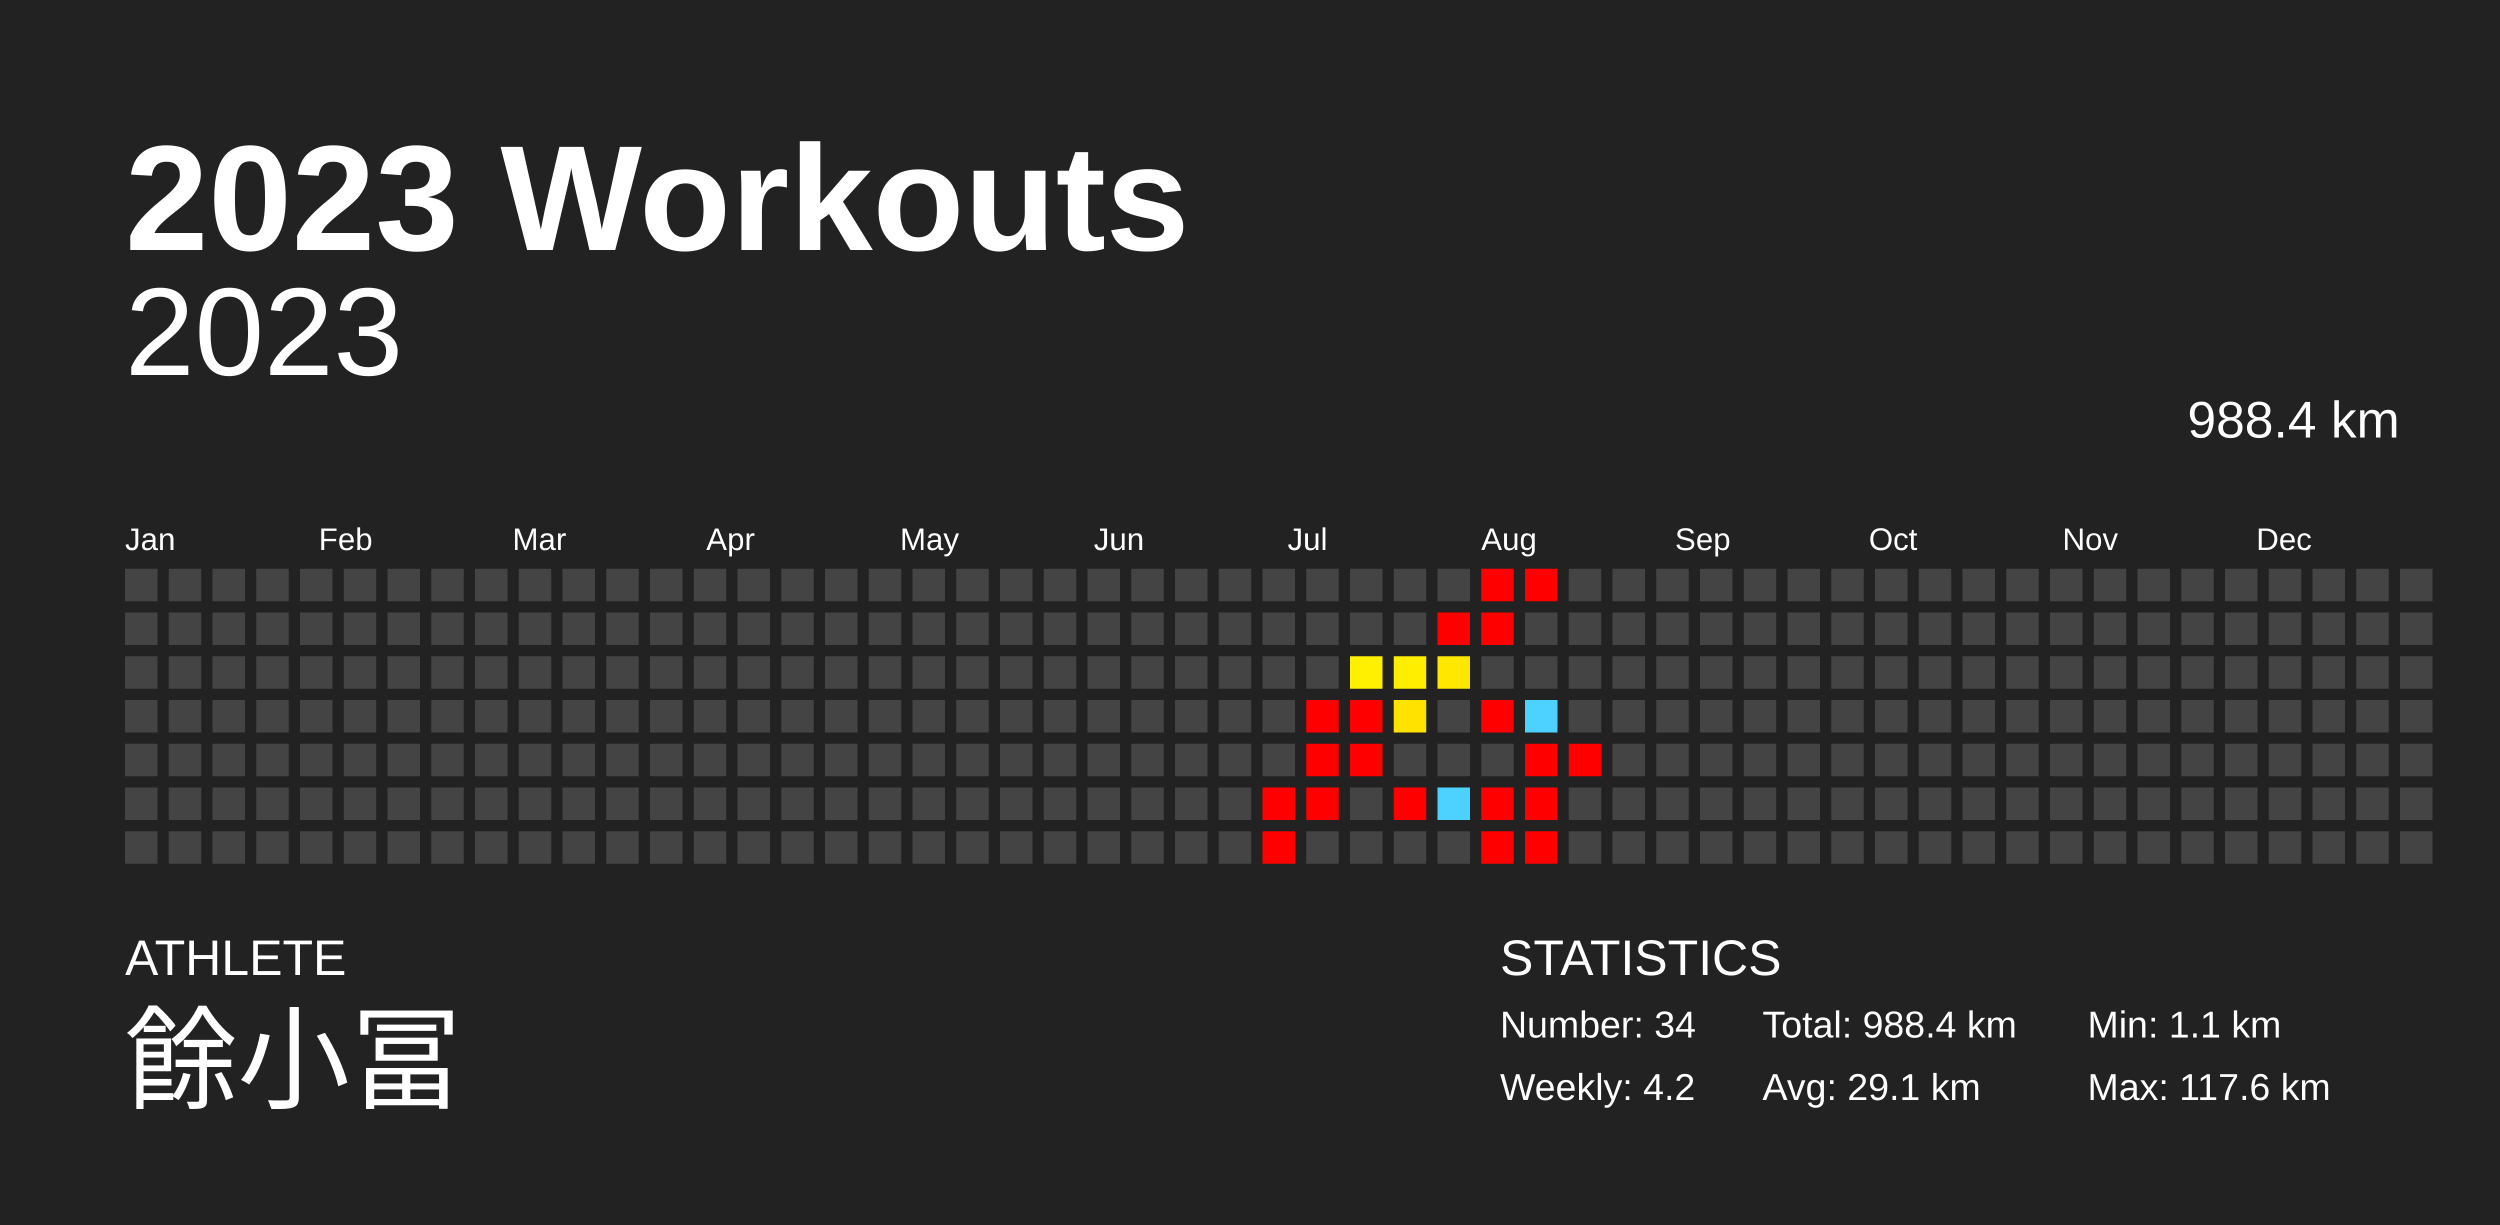
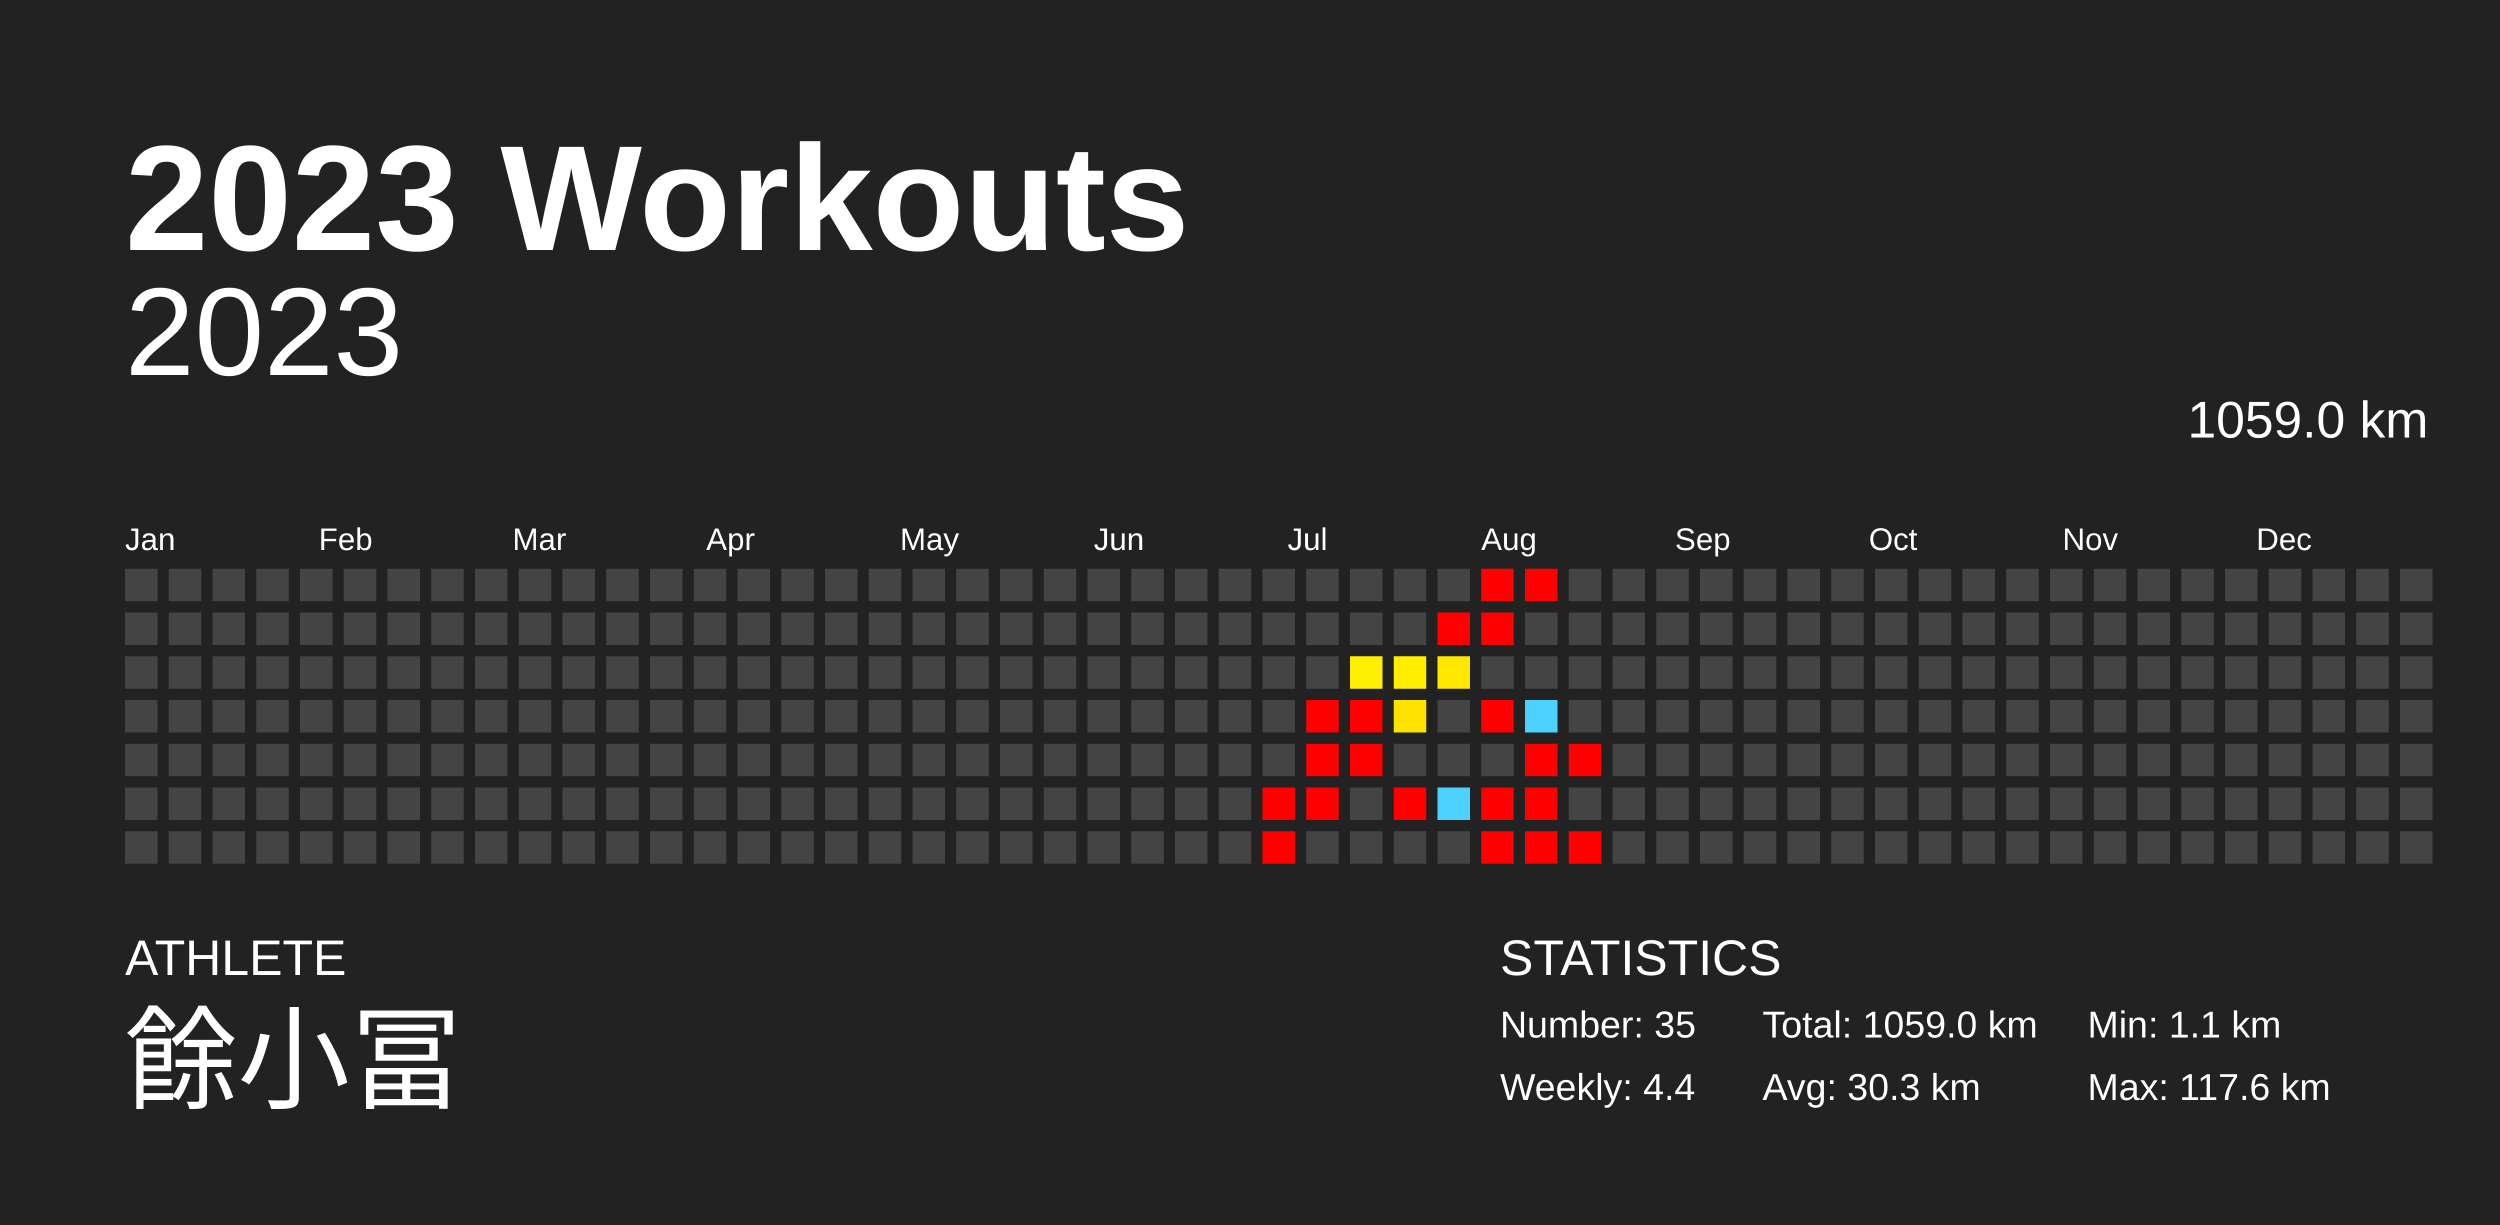
<svg xmlns="http://www.w3.org/2000/svg" baseProfile="full" height="98mm" version="1.1" viewBox="0,0,200,98" width="200mm">
  <defs />
  <rect fill="#222222" height="98" width="200" x="0" y="0" />
  <text fill="#FFFFFF" style="font-size:12px; font-family:Arial; font-weight:bold;" x="10" y="20">2023 Workouts</text>
  <text fill="#FFFFFF" style="font-size:4px; font-family:Arial" x="10" y="78">ATHLETE</text>
  <text fill="#FFFFFF" style="font-size:9px; font-family:Arial" x="10" y="88">餘小冨</text>
  <text fill="#FFFFFF" style="font-size:4px; font-family:Arial" x="120" y="78">STATISTICS</text>
-   <text fill="#FFFFFF" style="font-size:3px; font-family:Arial" x="120" y="83">Number: 34</text>
-   <text fill="#FFFFFF" style="font-size:3px; font-family:Arial" x="120" y="88">Weekly: 4.2</text>
-   <text fill="#FFFFFF" style="font-size:3px; font-family:Arial" x="141" y="83">Total: 988.4 km</text>
-   <text fill="#FFFFFF" style="font-size:3px; font-family:Arial" x="141" y="88">Avg: 29.1 km</text>
+   <text fill="#FFFFFF" style="font-size:3px; font-family:Arial" x="120" y="83">Number: 35</text>
+   <text fill="#FFFFFF" style="font-size:3px; font-family:Arial" x="120" y="88">Weekly: 4.4</text>
+   <text fill="#FFFFFF" style="font-size:3px; font-family:Arial" x="141" y="83">Total: 1059.0 km</text>
+   <text fill="#FFFFFF" style="font-size:3px; font-family:Arial" x="141" y="88">Avg: 30.3 km</text>
  <text fill="#FFFFFF" style="font-size:3px; font-family:Arial" x="167" y="83">Min: 1.1 km</text>
  <text fill="#FFFFFF" style="font-size:3px; font-family:Arial" x="167" y="88">Max: 117.6 km</text>
  <text alignment-baseline="hanging" fill="#FFFFFF" style="font-size:10.0px; font-family:Arial;" x="10" y="30">2023</text>
-   <text alignment-baseline="hanging" fill="#FFFFFF" style="font-size:4.125px; font-family:Arial;" x="175" y="35">988.4 km</text>
+   <text alignment-baseline="hanging" fill="#FFFFFF" style="font-size:4.125px; font-family:Arial;" x="175" y="35">1059.0 km</text>
  <text fill="#FFFFFF" style="font-size:2.5px; font-family:Arial" x="10.0" y="44">Jan</text>
  <text fill="#FFFFFF" style="font-size:2.5px; font-family:Arial" x="25.5" y="44">Feb</text>
  <text fill="#FFFFFF" style="font-size:2.5px; font-family:Arial" x="41.0" y="44">Mar</text>
  <text fill="#FFFFFF" style="font-size:2.5px; font-family:Arial" x="56.5" y="44">Apr</text>
  <text fill="#FFFFFF" style="font-size:2.5px; font-family:Arial" x="72.0" y="44">May</text>
  <text fill="#FFFFFF" style="font-size:2.5px; font-family:Arial" x="87.5" y="44">Jun</text>
  <text fill="#FFFFFF" style="font-size:2.5px; font-family:Arial" x="103.0" y="44">Jul</text>
  <text fill="#FFFFFF" style="font-size:2.5px; font-family:Arial" x="118.5" y="44">Aug</text>
  <text fill="#FFFFFF" style="font-size:2.5px; font-family:Arial" x="134.0" y="44">Sep</text>
  <text fill="#FFFFFF" style="font-size:2.5px; font-family:Arial" x="149.5" y="44">Oct</text>
  <text fill="#FFFFFF" style="font-size:2.5px; font-family:Arial" x="165.0" y="44">Nov</text>
  <text fill="#FFFFFF" style="font-size:2.5px; font-family:Arial" x="180.5" y="44">Dec</text>
  <rect fill="#444444" height="2.6" width="2.6" x="10.0" y="45.5" />
  <rect fill="#444444" height="2.6" width="2.6" x="10.0" y="49.0" />
  <rect fill="#444444" height="2.6" width="2.6" x="10.0" y="52.5" />
  <rect fill="#444444" height="2.6" width="2.6" x="10.0" y="56.0" />
  <rect fill="#444444" height="2.6" width="2.6" x="10.0" y="59.5" />
  <rect fill="#444444" height="2.6" width="2.6" x="10.0" y="63.0" />
  <rect fill="#444444" height="2.6" width="2.6" x="10.0" y="66.5" />
  <rect fill="#444444" height="2.6" width="2.6" x="13.5" y="45.5" />
  <rect fill="#444444" height="2.6" width="2.6" x="13.5" y="49.0" />
  <rect fill="#444444" height="2.6" width="2.6" x="13.5" y="52.5" />
  <rect fill="#444444" height="2.6" width="2.6" x="13.5" y="56.0" />
  <rect fill="#444444" height="2.6" width="2.6" x="13.5" y="59.5" />
  <rect fill="#444444" height="2.6" width="2.6" x="13.5" y="63.0" />
  <rect fill="#444444" height="2.6" width="2.6" x="13.5" y="66.5" />
  <rect fill="#444444" height="2.6" width="2.6" x="17.0" y="45.5" />
  <rect fill="#444444" height="2.6" width="2.6" x="17.0" y="49.0" />
  <rect fill="#444444" height="2.6" width="2.6" x="17.0" y="52.5" />
  <rect fill="#444444" height="2.6" width="2.6" x="17.0" y="56.0" />
  <rect fill="#444444" height="2.6" width="2.6" x="17.0" y="59.5" />
  <rect fill="#444444" height="2.6" width="2.6" x="17.0" y="63.0" />
  <rect fill="#444444" height="2.6" width="2.6" x="17.0" y="66.5" />
  <rect fill="#444444" height="2.6" width="2.6" x="20.5" y="45.5" />
  <rect fill="#444444" height="2.6" width="2.6" x="20.5" y="49.0" />
  <rect fill="#444444" height="2.6" width="2.6" x="20.5" y="52.5" />
  <rect fill="#444444" height="2.6" width="2.6" x="20.5" y="56.0" />
  <rect fill="#444444" height="2.6" width="2.6" x="20.5" y="59.5" />
  <rect fill="#444444" height="2.6" width="2.6" x="20.5" y="63.0" />
  <rect fill="#444444" height="2.6" width="2.6" x="20.5" y="66.5" />
  <rect fill="#444444" height="2.6" width="2.6" x="24.0" y="45.5" />
  <rect fill="#444444" height="2.6" width="2.6" x="24.0" y="49.0" />
  <rect fill="#444444" height="2.6" width="2.6" x="24.0" y="52.5" />
  <rect fill="#444444" height="2.6" width="2.6" x="24.0" y="56.0" />
  <rect fill="#444444" height="2.6" width="2.6" x="24.0" y="59.5" />
  <rect fill="#444444" height="2.6" width="2.6" x="24.0" y="63.0" />
  <rect fill="#444444" height="2.6" width="2.6" x="24.0" y="66.5" />
  <rect fill="#444444" height="2.6" width="2.6" x="27.5" y="45.5" />
  <rect fill="#444444" height="2.6" width="2.6" x="27.5" y="49.0" />
  <rect fill="#444444" height="2.6" width="2.6" x="27.5" y="52.5" />
  <rect fill="#444444" height="2.6" width="2.6" x="27.5" y="56.0" />
  <rect fill="#444444" height="2.6" width="2.6" x="27.5" y="59.5" />
  <rect fill="#444444" height="2.6" width="2.6" x="27.5" y="63.0" />
  <rect fill="#444444" height="2.6" width="2.6" x="27.5" y="66.5" />
  <rect fill="#444444" height="2.6" width="2.6" x="31.0" y="45.5" />
  <rect fill="#444444" height="2.6" width="2.6" x="31.0" y="49.0" />
  <rect fill="#444444" height="2.6" width="2.6" x="31.0" y="52.5" />
  <rect fill="#444444" height="2.6" width="2.6" x="31.0" y="56.0" />
  <rect fill="#444444" height="2.6" width="2.6" x="31.0" y="59.5" />
  <rect fill="#444444" height="2.6" width="2.6" x="31.0" y="63.0" />
  <rect fill="#444444" height="2.6" width="2.6" x="31.0" y="66.5" />
  <rect fill="#444444" height="2.6" width="2.6" x="34.5" y="45.5" />
  <rect fill="#444444" height="2.6" width="2.6" x="34.5" y="49.0" />
  <rect fill="#444444" height="2.6" width="2.6" x="34.5" y="52.5" />
  <rect fill="#444444" height="2.6" width="2.6" x="34.5" y="56.0" />
  <rect fill="#444444" height="2.6" width="2.6" x="34.5" y="59.5" />
  <rect fill="#444444" height="2.6" width="2.6" x="34.5" y="63.0" />
  <rect fill="#444444" height="2.6" width="2.6" x="34.5" y="66.5" />
  <rect fill="#444444" height="2.6" width="2.6" x="38.0" y="45.5" />
  <rect fill="#444444" height="2.6" width="2.6" x="38.0" y="49.0" />
  <rect fill="#444444" height="2.6" width="2.6" x="38.0" y="52.5" />
  <rect fill="#444444" height="2.6" width="2.6" x="38.0" y="56.0" />
  <rect fill="#444444" height="2.6" width="2.6" x="38.0" y="59.5" />
  <rect fill="#444444" height="2.6" width="2.6" x="38.0" y="63.0" />
  <rect fill="#444444" height="2.6" width="2.6" x="38.0" y="66.5" />
  <rect fill="#444444" height="2.6" width="2.6" x="41.5" y="45.5" />
  <rect fill="#444444" height="2.6" width="2.6" x="41.5" y="49.0" />
  <rect fill="#444444" height="2.6" width="2.6" x="41.5" y="52.5" />
  <rect fill="#444444" height="2.6" width="2.6" x="41.5" y="56.0" />
  <rect fill="#444444" height="2.6" width="2.6" x="41.5" y="59.5" />
  <rect fill="#444444" height="2.6" width="2.6" x="41.5" y="63.0" />
  <rect fill="#444444" height="2.6" width="2.6" x="41.5" y="66.5" />
  <rect fill="#444444" height="2.6" width="2.6" x="45.0" y="45.5" />
  <rect fill="#444444" height="2.6" width="2.6" x="45.0" y="49.0" />
  <rect fill="#444444" height="2.6" width="2.6" x="45.0" y="52.5" />
  <rect fill="#444444" height="2.6" width="2.6" x="45.0" y="56.0" />
  <rect fill="#444444" height="2.6" width="2.6" x="45.0" y="59.5" />
  <rect fill="#444444" height="2.6" width="2.6" x="45.0" y="63.0" />
  <rect fill="#444444" height="2.6" width="2.6" x="45.0" y="66.5" />
  <rect fill="#444444" height="2.6" width="2.6" x="48.5" y="45.5" />
  <rect fill="#444444" height="2.6" width="2.6" x="48.5" y="49.0" />
  <rect fill="#444444" height="2.6" width="2.6" x="48.5" y="52.5" />
  <rect fill="#444444" height="2.6" width="2.6" x="48.5" y="56.0" />
  <rect fill="#444444" height="2.6" width="2.6" x="48.5" y="59.5" />
  <rect fill="#444444" height="2.6" width="2.6" x="48.5" y="63.0" />
  <rect fill="#444444" height="2.6" width="2.6" x="48.5" y="66.5" />
  <rect fill="#444444" height="2.6" width="2.6" x="52.0" y="45.5" />
  <rect fill="#444444" height="2.6" width="2.6" x="52.0" y="49.0" />
  <rect fill="#444444" height="2.6" width="2.6" x="52.0" y="52.5" />
  <rect fill="#444444" height="2.6" width="2.6" x="52.0" y="56.0" />
  <rect fill="#444444" height="2.6" width="2.6" x="52.0" y="59.5" />
  <rect fill="#444444" height="2.6" width="2.6" x="52.0" y="63.0" />
  <rect fill="#444444" height="2.6" width="2.6" x="52.0" y="66.5" />
  <rect fill="#444444" height="2.6" width="2.6" x="55.5" y="45.5" />
  <rect fill="#444444" height="2.6" width="2.6" x="55.5" y="49.0" />
  <rect fill="#444444" height="2.6" width="2.6" x="55.5" y="52.5" />
  <rect fill="#444444" height="2.6" width="2.6" x="55.5" y="56.0" />
  <rect fill="#444444" height="2.6" width="2.6" x="55.5" y="59.5" />
  <rect fill="#444444" height="2.6" width="2.6" x="55.5" y="63.0" />
  <rect fill="#444444" height="2.6" width="2.6" x="55.5" y="66.5" />
  <rect fill="#444444" height="2.6" width="2.6" x="59.0" y="45.5" />
  <rect fill="#444444" height="2.6" width="2.6" x="59.0" y="49.0" />
  <rect fill="#444444" height="2.6" width="2.6" x="59.0" y="52.5" />
  <rect fill="#444444" height="2.6" width="2.6" x="59.0" y="56.0" />
  <rect fill="#444444" height="2.6" width="2.6" x="59.0" y="59.5" />
  <rect fill="#444444" height="2.6" width="2.6" x="59.0" y="63.0" />
  <rect fill="#444444" height="2.6" width="2.6" x="59.0" y="66.5" />
  <rect fill="#444444" height="2.6" width="2.6" x="62.5" y="45.5" />
  <rect fill="#444444" height="2.6" width="2.6" x="62.5" y="49.0" />
  <rect fill="#444444" height="2.6" width="2.6" x="62.5" y="52.5" />
  <rect fill="#444444" height="2.6" width="2.6" x="62.5" y="56.0" />
  <rect fill="#444444" height="2.6" width="2.6" x="62.5" y="59.5" />
  <rect fill="#444444" height="2.6" width="2.6" x="62.5" y="63.0" />
  <rect fill="#444444" height="2.6" width="2.6" x="62.5" y="66.5" />
  <rect fill="#444444" height="2.6" width="2.6" x="66.0" y="45.5" />
  <rect fill="#444444" height="2.6" width="2.6" x="66.0" y="49.0" />
  <rect fill="#444444" height="2.6" width="2.6" x="66.0" y="52.5" />
  <rect fill="#444444" height="2.6" width="2.6" x="66.0" y="56.0" />
  <rect fill="#444444" height="2.6" width="2.6" x="66.0" y="59.5" />
  <rect fill="#444444" height="2.6" width="2.6" x="66.0" y="63.0" />
  <rect fill="#444444" height="2.6" width="2.6" x="66.0" y="66.5" />
  <rect fill="#444444" height="2.6" width="2.6" x="69.5" y="45.5" />
  <rect fill="#444444" height="2.6" width="2.6" x="69.5" y="49.0" />
  <rect fill="#444444" height="2.6" width="2.6" x="69.5" y="52.5" />
  <rect fill="#444444" height="2.6" width="2.6" x="69.5" y="56.0" />
  <rect fill="#444444" height="2.6" width="2.6" x="69.5" y="59.5" />
  <rect fill="#444444" height="2.6" width="2.6" x="69.5" y="63.0" />
  <rect fill="#444444" height="2.6" width="2.6" x="69.5" y="66.5" />
  <rect fill="#444444" height="2.6" width="2.6" x="73.0" y="45.5" />
  <rect fill="#444444" height="2.6" width="2.6" x="73.0" y="49.0" />
  <rect fill="#444444" height="2.6" width="2.6" x="73.0" y="52.5" />
  <rect fill="#444444" height="2.6" width="2.6" x="73.0" y="56.0" />
  <rect fill="#444444" height="2.6" width="2.6" x="73.0" y="59.5" />
  <rect fill="#444444" height="2.6" width="2.6" x="73.0" y="63.0" />
  <rect fill="#444444" height="2.6" width="2.6" x="73.0" y="66.5" />
  <rect fill="#444444" height="2.6" width="2.6" x="76.5" y="45.5" />
  <rect fill="#444444" height="2.6" width="2.6" x="76.5" y="49.0" />
  <rect fill="#444444" height="2.6" width="2.6" x="76.5" y="52.5" />
  <rect fill="#444444" height="2.6" width="2.6" x="76.5" y="56.0" />
  <rect fill="#444444" height="2.6" width="2.6" x="76.5" y="59.5" />
  <rect fill="#444444" height="2.6" width="2.6" x="76.5" y="63.0" />
  <rect fill="#444444" height="2.6" width="2.6" x="76.5" y="66.5" />
  <rect fill="#444444" height="2.6" width="2.6" x="80.0" y="45.5" />
  <rect fill="#444444" height="2.6" width="2.6" x="80.0" y="49.0" />
  <rect fill="#444444" height="2.6" width="2.6" x="80.0" y="52.5" />
  <rect fill="#444444" height="2.6" width="2.6" x="80.0" y="56.0" />
  <rect fill="#444444" height="2.6" width="2.6" x="80.0" y="59.5" />
  <rect fill="#444444" height="2.6" width="2.6" x="80.0" y="63.0" />
  <rect fill="#444444" height="2.6" width="2.6" x="80.0" y="66.5" />
  <rect fill="#444444" height="2.6" width="2.6" x="83.5" y="45.5" />
  <rect fill="#444444" height="2.6" width="2.6" x="83.5" y="49.0" />
  <rect fill="#444444" height="2.6" width="2.6" x="83.5" y="52.5" />
  <rect fill="#444444" height="2.6" width="2.6" x="83.5" y="56.0" />
  <rect fill="#444444" height="2.6" width="2.6" x="83.5" y="59.5" />
  <rect fill="#444444" height="2.6" width="2.6" x="83.5" y="63.0" />
  <rect fill="#444444" height="2.6" width="2.6" x="83.5" y="66.5" />
  <rect fill="#444444" height="2.6" width="2.6" x="87.0" y="45.5" />
  <rect fill="#444444" height="2.6" width="2.6" x="87.0" y="49.0" />
  <rect fill="#444444" height="2.6" width="2.6" x="87.0" y="52.5" />
  <rect fill="#444444" height="2.6" width="2.6" x="87.0" y="56.0" />
  <rect fill="#444444" height="2.6" width="2.6" x="87.0" y="59.5" />
  <rect fill="#444444" height="2.6" width="2.6" x="87.0" y="63.0" />
  <rect fill="#444444" height="2.6" width="2.6" x="87.0" y="66.5" />
  <rect fill="#444444" height="2.6" width="2.6" x="90.5" y="45.5" />
  <rect fill="#444444" height="2.6" width="2.6" x="90.5" y="49.0" />
  <rect fill="#444444" height="2.6" width="2.6" x="90.5" y="52.5" />
  <rect fill="#444444" height="2.6" width="2.6" x="90.5" y="56.0" />
  <rect fill="#444444" height="2.6" width="2.6" x="90.5" y="59.5" />
  <rect fill="#444444" height="2.6" width="2.6" x="90.5" y="63.0" />
  <rect fill="#444444" height="2.6" width="2.6" x="90.5" y="66.5" />
  <rect fill="#444444" height="2.6" width="2.6" x="94.0" y="45.5" />
  <rect fill="#444444" height="2.6" width="2.6" x="94.0" y="49.0" />
  <rect fill="#444444" height="2.6" width="2.6" x="94.0" y="52.5" />
  <rect fill="#444444" height="2.6" width="2.6" x="94.0" y="56.0" />
  <rect fill="#444444" height="2.6" width="2.6" x="94.0" y="59.5" />
  <rect fill="#444444" height="2.6" width="2.6" x="94.0" y="63.0" />
  <rect fill="#444444" height="2.6" width="2.6" x="94.0" y="66.5" />
  <rect fill="#444444" height="2.6" width="2.6" x="97.5" y="45.5" />
  <rect fill="#444444" height="2.6" width="2.6" x="97.5" y="49.0" />
  <rect fill="#444444" height="2.6" width="2.6" x="97.5" y="52.5" />
  <rect fill="#444444" height="2.6" width="2.6" x="97.5" y="56.0" />
  <rect fill="#444444" height="2.6" width="2.6" x="97.5" y="59.5" />
  <rect fill="#444444" height="2.6" width="2.6" x="97.5" y="63.0" />
  <rect fill="#444444" height="2.6" width="2.6" x="97.5" y="66.5" />
  <rect fill="#444444" height="2.6" width="2.6" x="101.0" y="45.5" />
  <rect fill="#444444" height="2.6" width="2.6" x="101.0" y="49.0" />
  <rect fill="#444444" height="2.6" width="2.6" x="101.0" y="52.5" />
  <rect fill="#444444" height="2.6" width="2.6" x="101.0" y="56.0" />
  <rect fill="#444444" height="2.6" width="2.6" x="101.0" y="59.5" />
  <rect fill="red" height="2.6" width="2.6" x="101.0" y="63.0" />
  <rect fill="red" height="2.6" width="2.6" x="101.0" y="66.5" />
  <rect fill="#444444" height="2.6" width="2.6" x="104.5" y="45.5" />
  <rect fill="#444444" height="2.6" width="2.6" x="104.5" y="49.0" />
  <rect fill="#444444" height="2.6" width="2.6" x="104.5" y="52.5" />
  <rect fill="red" height="2.6" width="2.6" x="104.5" y="56.0" />
  <rect fill="red" height="2.6" width="2.6" x="104.5" y="59.5" />
  <rect fill="red" height="2.6" width="2.6" x="104.5" y="63.0" />
  <rect fill="#444444" height="2.6" width="2.6" x="104.5" y="66.5" />
  <rect fill="#444444" height="2.6" width="2.6" x="108.0" y="45.5" />
  <rect fill="#444444" height="2.6" width="2.6" x="108.0" y="49.0" />
  <rect fill="#ffef00" height="2.6" width="2.6" x="108.0" y="52.5" />
  <rect fill="red" height="2.6" width="2.6" x="108.0" y="56.0" />
  <rect fill="red" height="2.6" width="2.6" x="108.0" y="59.5" />
  <rect fill="#444444" height="2.6" width="2.6" x="108.0" y="63.0" />
  <rect fill="#444444" height="2.6" width="2.6" x="108.0" y="66.5" />
  <rect fill="#444444" height="2.6" width="2.6" x="111.5" y="45.5" />
  <rect fill="#444444" height="2.6" width="2.6" x="111.5" y="49.0" />
  <rect fill="#ffee00" height="2.6" width="2.6" x="111.5" y="52.5" />
  <rect fill="#ffe200" height="2.6" width="2.6" x="111.5" y="56.0" />
  <rect fill="#444444" height="2.6" width="2.6" x="111.5" y="59.5" />
  <rect fill="red" height="2.6" width="2.6" x="111.5" y="63.0" />
  <rect fill="#444444" height="2.6" width="2.6" x="111.5" y="66.5" />
  <rect fill="#444444" height="2.6" width="2.6" x="115.0" y="45.5" />
  <rect fill="red" height="2.6" width="2.6" x="115.0" y="49.0" />
  <rect fill="#ffe700" height="2.6" width="2.6" x="115.0" y="52.5" />
  <rect fill="#444444" height="2.6" width="2.6" x="115.0" y="56.0" />
  <rect fill="#444444" height="2.6" width="2.6" x="115.0" y="59.5" />
  <rect fill="#4dd2ff" height="2.6" width="2.6" x="115.0" y="63.0" />
  <rect fill="#444444" height="2.6" width="2.6" x="115.0" y="66.5" />
  <rect fill="red" height="2.6" width="2.6" x="118.5" y="45.5" />
  <rect fill="red" height="2.6" width="2.6" x="118.5" y="49.0" />
  <rect fill="#444444" height="2.6" width="2.6" x="118.5" y="52.5" />
  <rect fill="red" height="2.6" width="2.6" x="118.5" y="56.0" />
  <rect fill="#444444" height="2.6" width="2.6" x="118.5" y="59.5" />
  <rect fill="red" height="2.6" width="2.6" x="118.5" y="63.0" />
  <rect fill="red" height="2.6" width="2.6" x="118.5" y="66.5" />
  <rect fill="red" height="2.6" width="2.6" x="122.0" y="45.5" />
  <rect fill="#444444" height="2.6" width="2.6" x="122.0" y="49.0" />
  <rect fill="#444444" height="2.6" width="2.6" x="122.0" y="52.5" />
  <rect fill="#4dd2ff" height="2.6" width="2.6" x="122.0" y="56.0" />
  <rect fill="red" height="2.6" width="2.6" x="122.0" y="59.5" />
  <rect fill="red" height="2.6" width="2.6" x="122.0" y="63.0" />
  <rect fill="red" height="2.6" width="2.6" x="122.0" y="66.5" />
  <rect fill="#444444" height="2.6" width="2.6" x="125.5" y="45.5" />
  <rect fill="#444444" height="2.6" width="2.6" x="125.5" y="49.0" />
  <rect fill="#444444" height="2.6" width="2.6" x="125.5" y="52.5" />
  <rect fill="#444444" height="2.6" width="2.6" x="125.5" y="56.0" />
  <rect fill="red" height="2.6" width="2.6" x="125.5" y="59.5" />
  <rect fill="#444444" height="2.6" width="2.6" x="125.5" y="63.0" />
-   <rect fill="#444444" height="2.6" width="2.6" x="125.5" y="66.5" />
+   <rect fill="red" height="2.6" width="2.6" x="125.5" y="66.5" />
  <rect fill="#444444" height="2.6" width="2.6" x="129.0" y="45.5" />
  <rect fill="#444444" height="2.6" width="2.6" x="129.0" y="49.0" />
  <rect fill="#444444" height="2.6" width="2.6" x="129.0" y="52.5" />
  <rect fill="#444444" height="2.6" width="2.6" x="129.0" y="56.0" />
  <rect fill="#444444" height="2.6" width="2.6" x="129.0" y="59.5" />
  <rect fill="#444444" height="2.6" width="2.6" x="129.0" y="63.0" />
  <rect fill="#444444" height="2.6" width="2.6" x="129.0" y="66.5" />
  <rect fill="#444444" height="2.6" width="2.6" x="132.5" y="45.5" />
  <rect fill="#444444" height="2.6" width="2.6" x="132.5" y="49.0" />
  <rect fill="#444444" height="2.6" width="2.6" x="132.5" y="52.5" />
  <rect fill="#444444" height="2.6" width="2.6" x="132.5" y="56.0" />
  <rect fill="#444444" height="2.6" width="2.6" x="132.5" y="59.5" />
  <rect fill="#444444" height="2.6" width="2.6" x="132.5" y="63.0" />
  <rect fill="#444444" height="2.6" width="2.6" x="132.5" y="66.5" />
  <rect fill="#444444" height="2.6" width="2.6" x="136.0" y="45.5" />
  <rect fill="#444444" height="2.6" width="2.6" x="136.0" y="49.0" />
  <rect fill="#444444" height="2.6" width="2.6" x="136.0" y="52.5" />
  <rect fill="#444444" height="2.6" width="2.6" x="136.0" y="56.0" />
  <rect fill="#444444" height="2.6" width="2.6" x="136.0" y="59.5" />
  <rect fill="#444444" height="2.6" width="2.6" x="136.0" y="63.0" />
  <rect fill="#444444" height="2.6" width="2.6" x="136.0" y="66.5" />
  <rect fill="#444444" height="2.6" width="2.6" x="139.5" y="45.5" />
  <rect fill="#444444" height="2.6" width="2.6" x="139.5" y="49.0" />
  <rect fill="#444444" height="2.6" width="2.6" x="139.5" y="52.5" />
  <rect fill="#444444" height="2.6" width="2.6" x="139.5" y="56.0" />
  <rect fill="#444444" height="2.6" width="2.6" x="139.5" y="59.5" />
  <rect fill="#444444" height="2.6" width="2.6" x="139.5" y="63.0" />
  <rect fill="#444444" height="2.6" width="2.6" x="139.5" y="66.5" />
  <rect fill="#444444" height="2.6" width="2.6" x="143.0" y="45.5" />
  <rect fill="#444444" height="2.6" width="2.6" x="143.0" y="49.0" />
  <rect fill="#444444" height="2.6" width="2.6" x="143.0" y="52.5" />
  <rect fill="#444444" height="2.6" width="2.6" x="143.0" y="56.0" />
  <rect fill="#444444" height="2.6" width="2.6" x="143.0" y="59.5" />
  <rect fill="#444444" height="2.6" width="2.6" x="143.0" y="63.0" />
  <rect fill="#444444" height="2.6" width="2.6" x="143.0" y="66.5" />
  <rect fill="#444444" height="2.6" width="2.6" x="146.5" y="45.5" />
  <rect fill="#444444" height="2.6" width="2.6" x="146.5" y="49.0" />
  <rect fill="#444444" height="2.6" width="2.6" x="146.5" y="52.5" />
  <rect fill="#444444" height="2.6" width="2.6" x="146.5" y="56.0" />
  <rect fill="#444444" height="2.6" width="2.6" x="146.5" y="59.5" />
  <rect fill="#444444" height="2.6" width="2.6" x="146.5" y="63.0" />
  <rect fill="#444444" height="2.6" width="2.6" x="146.5" y="66.5" />
  <rect fill="#444444" height="2.6" width="2.6" x="150.0" y="45.5" />
  <rect fill="#444444" height="2.6" width="2.6" x="150.0" y="49.0" />
  <rect fill="#444444" height="2.6" width="2.6" x="150.0" y="52.5" />
  <rect fill="#444444" height="2.6" width="2.6" x="150.0" y="56.0" />
  <rect fill="#444444" height="2.6" width="2.6" x="150.0" y="59.5" />
  <rect fill="#444444" height="2.6" width="2.6" x="150.0" y="63.0" />
  <rect fill="#444444" height="2.6" width="2.6" x="150.0" y="66.5" />
  <rect fill="#444444" height="2.6" width="2.6" x="153.5" y="45.5" />
  <rect fill="#444444" height="2.6" width="2.6" x="153.5" y="49.0" />
  <rect fill="#444444" height="2.6" width="2.6" x="153.5" y="52.5" />
  <rect fill="#444444" height="2.6" width="2.6" x="153.5" y="56.0" />
  <rect fill="#444444" height="2.6" width="2.6" x="153.5" y="59.5" />
  <rect fill="#444444" height="2.6" width="2.6" x="153.5" y="63.0" />
  <rect fill="#444444" height="2.6" width="2.6" x="153.5" y="66.5" />
  <rect fill="#444444" height="2.6" width="2.6" x="157.0" y="45.5" />
  <rect fill="#444444" height="2.6" width="2.6" x="157.0" y="49.0" />
  <rect fill="#444444" height="2.6" width="2.6" x="157.0" y="52.5" />
  <rect fill="#444444" height="2.6" width="2.6" x="157.0" y="56.0" />
  <rect fill="#444444" height="2.6" width="2.6" x="157.0" y="59.5" />
  <rect fill="#444444" height="2.6" width="2.6" x="157.0" y="63.0" />
  <rect fill="#444444" height="2.6" width="2.6" x="157.0" y="66.5" />
  <rect fill="#444444" height="2.6" width="2.6" x="160.5" y="45.5" />
  <rect fill="#444444" height="2.6" width="2.6" x="160.5" y="49.0" />
  <rect fill="#444444" height="2.6" width="2.6" x="160.5" y="52.5" />
  <rect fill="#444444" height="2.6" width="2.6" x="160.5" y="56.0" />
  <rect fill="#444444" height="2.6" width="2.6" x="160.5" y="59.5" />
  <rect fill="#444444" height="2.6" width="2.6" x="160.5" y="63.0" />
  <rect fill="#444444" height="2.6" width="2.6" x="160.5" y="66.5" />
  <rect fill="#444444" height="2.6" width="2.6" x="164.0" y="45.5" />
  <rect fill="#444444" height="2.6" width="2.6" x="164.0" y="49.0" />
  <rect fill="#444444" height="2.6" width="2.6" x="164.0" y="52.5" />
  <rect fill="#444444" height="2.6" width="2.6" x="164.0" y="56.0" />
  <rect fill="#444444" height="2.6" width="2.6" x="164.0" y="59.5" />
  <rect fill="#444444" height="2.6" width="2.6" x="164.0" y="63.0" />
  <rect fill="#444444" height="2.6" width="2.6" x="164.0" y="66.5" />
  <rect fill="#444444" height="2.6" width="2.6" x="167.5" y="45.5" />
  <rect fill="#444444" height="2.6" width="2.6" x="167.5" y="49.0" />
  <rect fill="#444444" height="2.6" width="2.6" x="167.5" y="52.5" />
  <rect fill="#444444" height="2.6" width="2.6" x="167.5" y="56.0" />
  <rect fill="#444444" height="2.6" width="2.6" x="167.5" y="59.5" />
  <rect fill="#444444" height="2.6" width="2.6" x="167.5" y="63.0" />
  <rect fill="#444444" height="2.6" width="2.6" x="167.5" y="66.5" />
  <rect fill="#444444" height="2.6" width="2.6" x="171.0" y="45.5" />
  <rect fill="#444444" height="2.6" width="2.6" x="171.0" y="49.0" />
  <rect fill="#444444" height="2.6" width="2.6" x="171.0" y="52.5" />
  <rect fill="#444444" height="2.6" width="2.6" x="171.0" y="56.0" />
  <rect fill="#444444" height="2.6" width="2.6" x="171.0" y="59.5" />
  <rect fill="#444444" height="2.6" width="2.6" x="171.0" y="63.0" />
  <rect fill="#444444" height="2.6" width="2.6" x="171.0" y="66.5" />
  <rect fill="#444444" height="2.6" width="2.6" x="174.5" y="45.5" />
  <rect fill="#444444" height="2.6" width="2.6" x="174.5" y="49.0" />
  <rect fill="#444444" height="2.6" width="2.6" x="174.5" y="52.5" />
  <rect fill="#444444" height="2.6" width="2.6" x="174.5" y="56.0" />
  <rect fill="#444444" height="2.6" width="2.6" x="174.5" y="59.5" />
  <rect fill="#444444" height="2.6" width="2.6" x="174.5" y="63.0" />
  <rect fill="#444444" height="2.6" width="2.6" x="174.5" y="66.5" />
  <rect fill="#444444" height="2.6" width="2.6" x="178.0" y="45.5" />
  <rect fill="#444444" height="2.6" width="2.6" x="178.0" y="49.0" />
  <rect fill="#444444" height="2.6" width="2.6" x="178.0" y="52.5" />
  <rect fill="#444444" height="2.6" width="2.6" x="178.0" y="56.0" />
  <rect fill="#444444" height="2.6" width="2.6" x="178.0" y="59.5" />
  <rect fill="#444444" height="2.6" width="2.6" x="178.0" y="63.0" />
  <rect fill="#444444" height="2.6" width="2.6" x="178.0" y="66.5" />
  <rect fill="#444444" height="2.6" width="2.6" x="181.5" y="45.5" />
  <rect fill="#444444" height="2.6" width="2.6" x="181.5" y="49.0" />
  <rect fill="#444444" height="2.6" width="2.6" x="181.5" y="52.5" />
  <rect fill="#444444" height="2.6" width="2.6" x="181.5" y="56.0" />
  <rect fill="#444444" height="2.6" width="2.6" x="181.5" y="59.5" />
  <rect fill="#444444" height="2.6" width="2.6" x="181.5" y="63.0" />
  <rect fill="#444444" height="2.6" width="2.6" x="181.5" y="66.5" />
  <rect fill="#444444" height="2.6" width="2.6" x="185.0" y="45.5" />
  <rect fill="#444444" height="2.6" width="2.6" x="185.0" y="49.0" />
  <rect fill="#444444" height="2.6" width="2.6" x="185.0" y="52.5" />
  <rect fill="#444444" height="2.6" width="2.6" x="185.0" y="56.0" />
  <rect fill="#444444" height="2.6" width="2.6" x="185.0" y="59.5" />
  <rect fill="#444444" height="2.6" width="2.6" x="185.0" y="63.0" />
  <rect fill="#444444" height="2.6" width="2.6" x="185.0" y="66.5" />
  <rect fill="#444444" height="2.6" width="2.6" x="188.5" y="45.5" />
  <rect fill="#444444" height="2.6" width="2.6" x="188.5" y="49.0" />
  <rect fill="#444444" height="2.6" width="2.6" x="188.5" y="52.5" />
  <rect fill="#444444" height="2.6" width="2.6" x="188.5" y="56.0" />
  <rect fill="#444444" height="2.6" width="2.6" x="188.5" y="59.5" />
  <rect fill="#444444" height="2.6" width="2.6" x="188.5" y="63.0" />
  <rect fill="#444444" height="2.6" width="2.6" x="188.5" y="66.5" />
  <rect fill="#444444" height="2.6" width="2.6" x="192.0" y="45.5" />
  <rect fill="#444444" height="2.6" width="2.6" x="192.0" y="49.0" />
  <rect fill="#444444" height="2.6" width="2.6" x="192.0" y="52.5" />
  <rect fill="#444444" height="2.6" width="2.6" x="192.0" y="56.0" />
  <rect fill="#444444" height="2.6" width="2.6" x="192.0" y="59.5" />
  <rect fill="#444444" height="2.6" width="2.6" x="192.0" y="63.0" />
  <rect fill="#444444" height="2.6" width="2.6" x="192.0" y="66.5" />
</svg>
